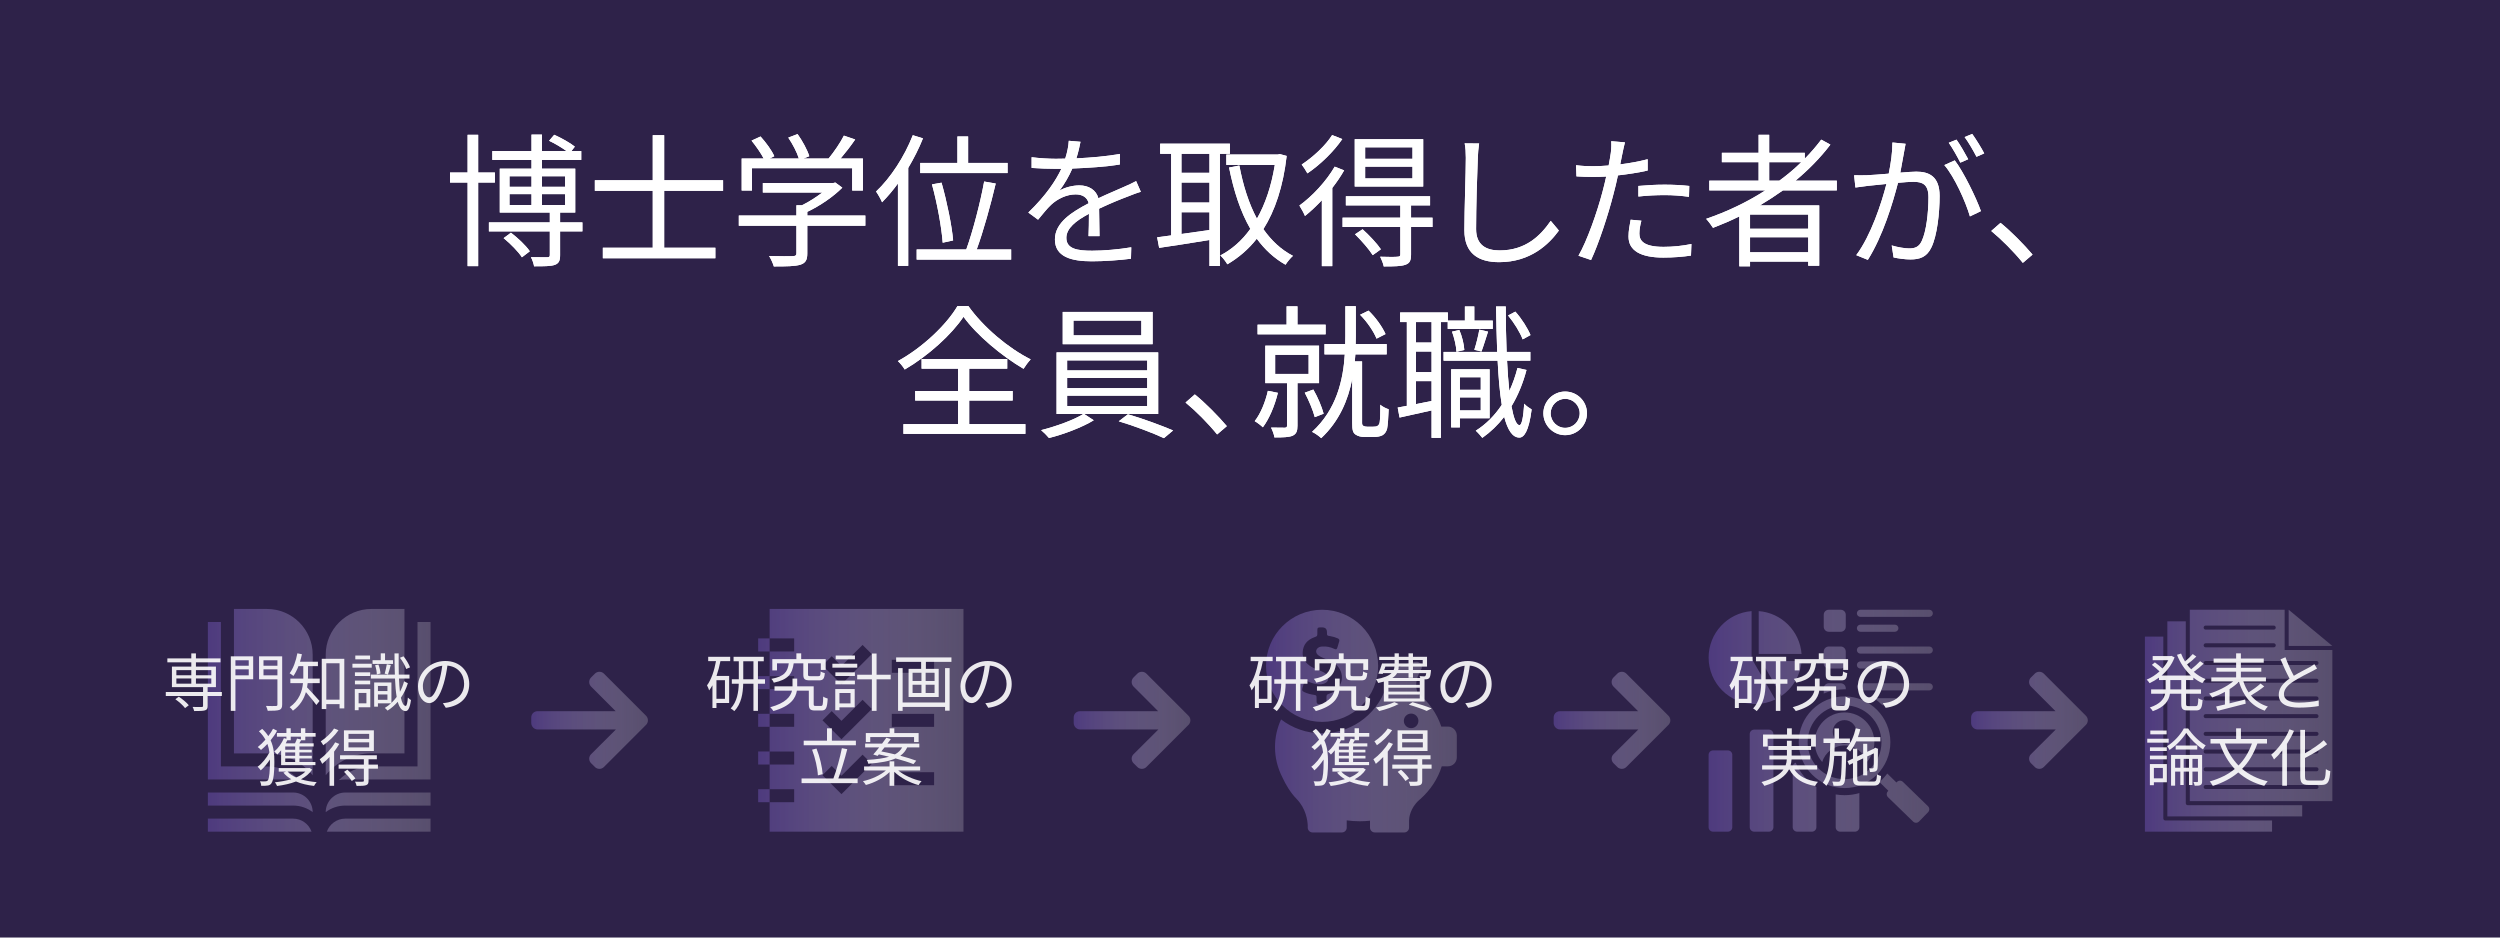
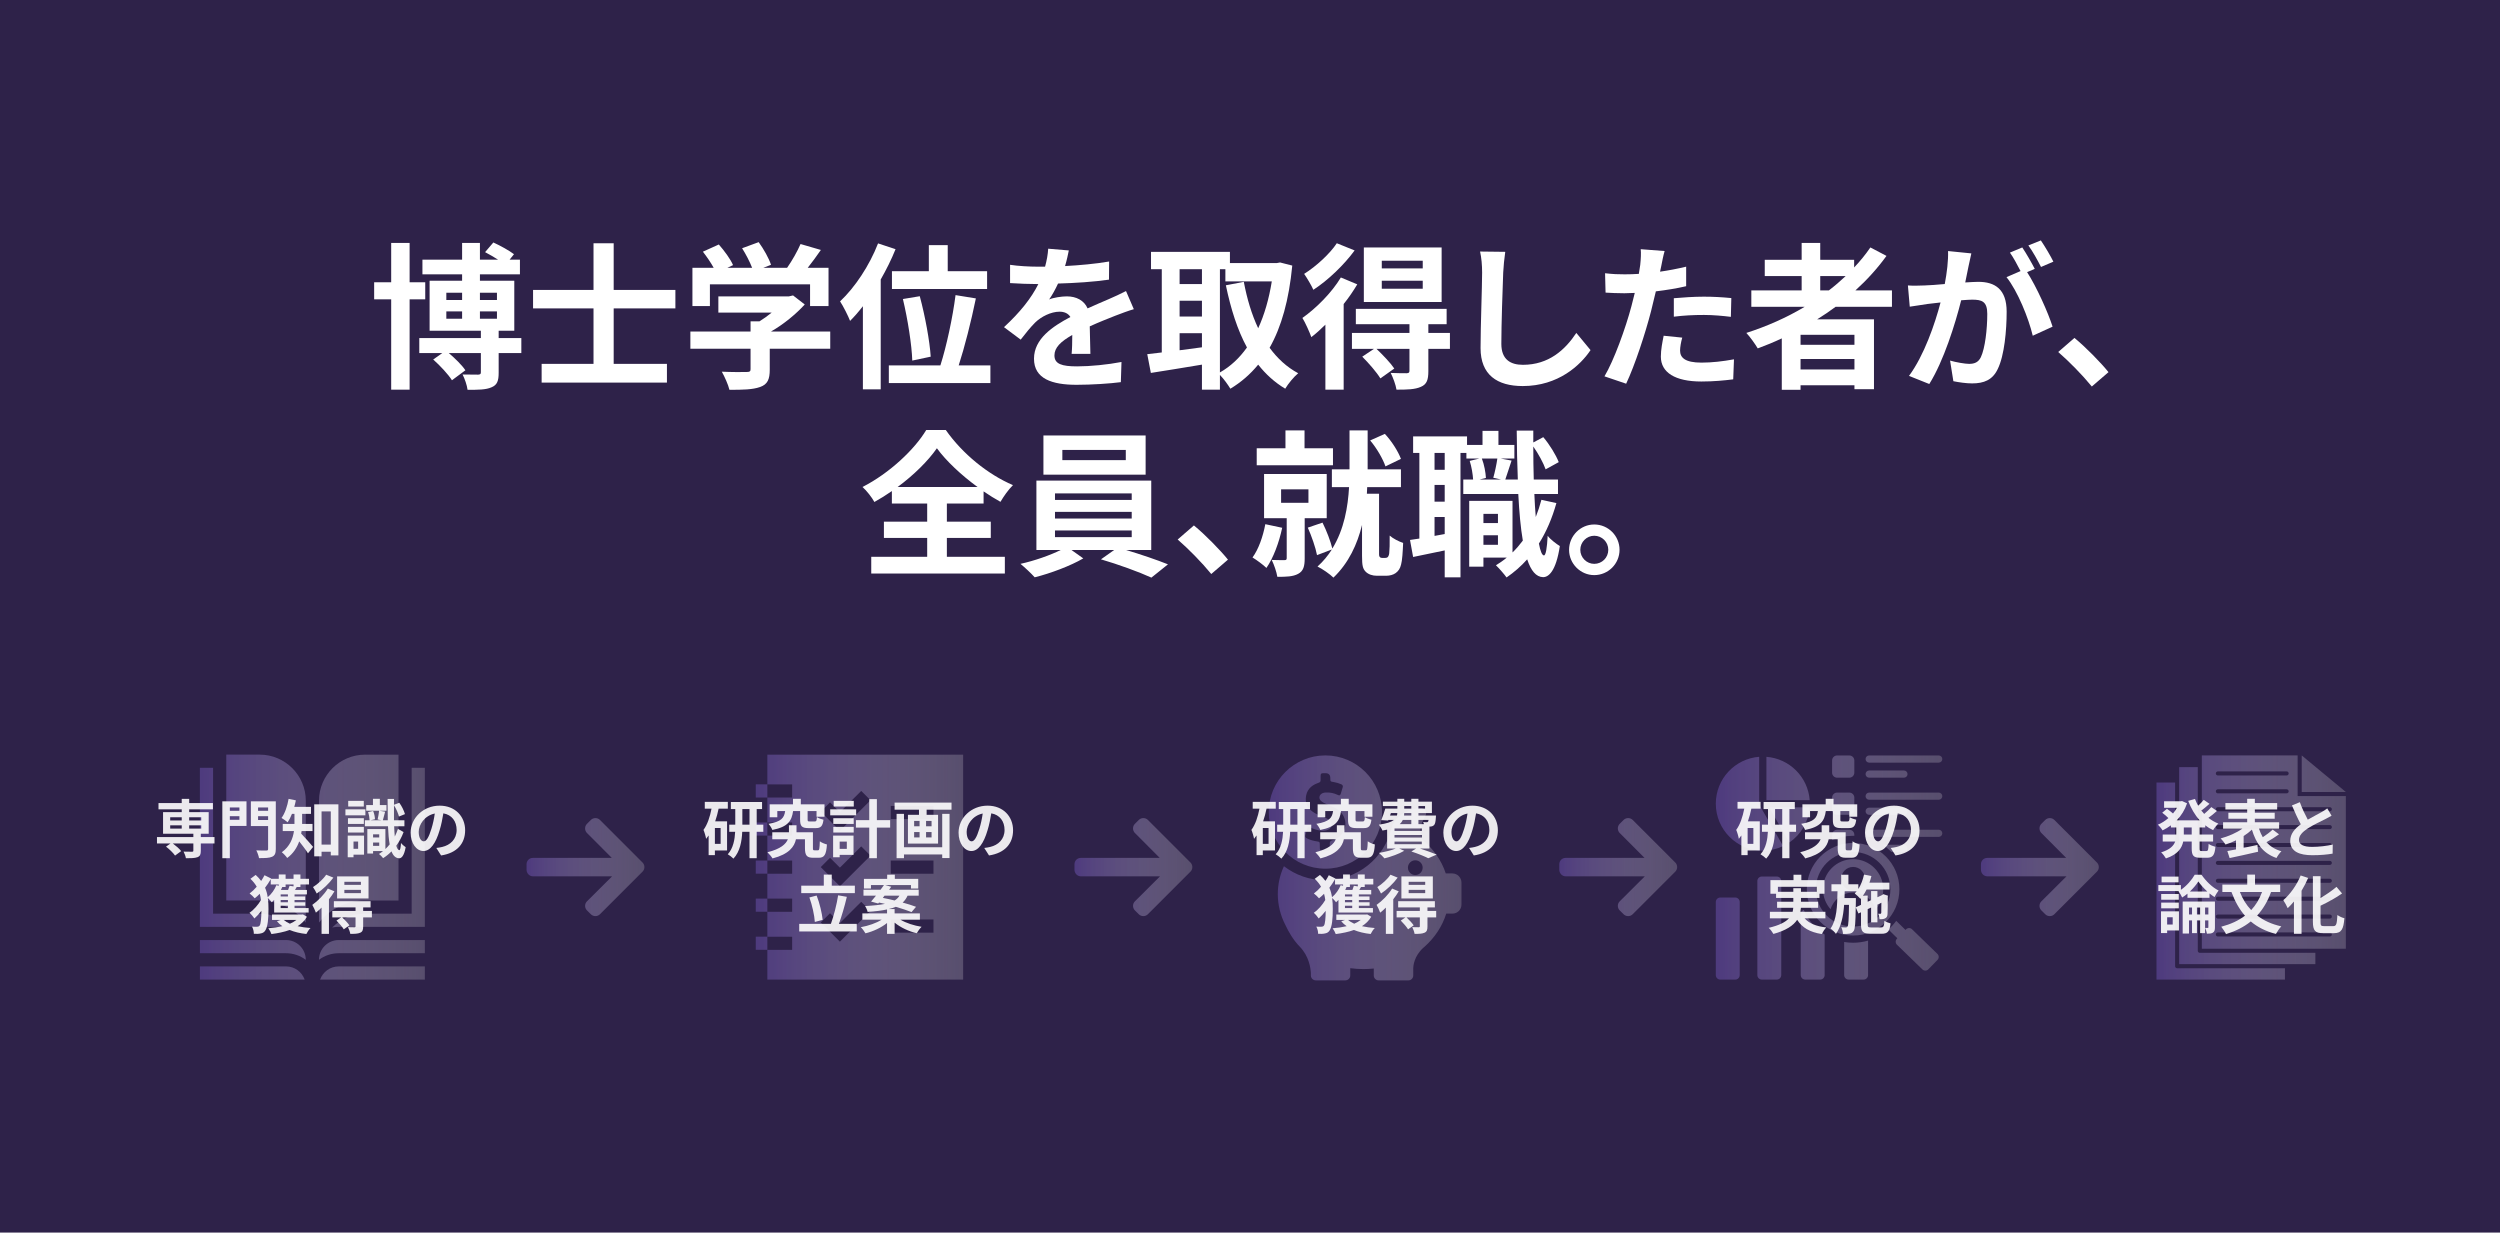
- <svg xmlns="http://www.w3.org/2000/svg" xmlns:xlink="http://www.w3.org/1999/xlink" id="Layer_2" viewBox="0 0 6400 2400">
+ <svg xmlns="http://www.w3.org/2000/svg" xmlns:xlink="http://www.w3.org/1999/xlink" id="Layer_2" viewBox="0 0 1280 631.06">
  <defs>
-     <linearGradient id="linear-gradient" x1="5490.93" x2="5970.83" y1="1845.02" y2="1845.02" gradientUnits="userSpaceOnUse">
+     <style>.cls-1{letter-spacing:0em;}.cls-2{letter-spacing:-.08em;}.cls-3{fill:url(#linear-gradient);}.cls-4{letter-spacing:-.02em;}.cls-5{letter-spacing:-.06em;}.cls-6{fill:#2e2249;}.cls-7{letter-spacing:-.03em;}.cls-8{letter-spacing:-.11em;}.cls-9{letter-spacing:0em;}.cls-10{letter-spacing:0em;}.cls-11{letter-spacing:0em;}.cls-12{letter-spacing:0em;}.cls-13{font-size:32.32px;opacity:.9;}.cls-13,.cls-14{fill:#fff;font-family:'Noto Sans JP',sans-serif;font-weight:700;}.cls-15{fill:url(#linear-gradient-8);}.cls-16{fill:url(#linear-gradient-9);}.cls-17{fill:url(#linear-gradient-3);}.cls-18{fill:url(#linear-gradient-4);}.cls-19{fill:url(#linear-gradient-6);}.cls-20{fill:url(#linear-gradient-7);}.cls-21{fill:url(#linear-gradient-5);}.cls-22{letter-spacing:-.06em;}.cls-23{letter-spacing:-.03em;}.cls-24{letter-spacing:0em;}.cls-25{letter-spacing:-.5em;}.cls-26{letter-spacing:0em;}.cls-27{fill:url(#linear-gradient-2);fill-rule:evenodd;}.cls-14{font-size:80px;}.cls-28{letter-spacing:-.51em;}.cls-29{letter-spacing:-.01em;}.cls-30{letter-spacing:-.01em;}.cls-31{letter-spacing:-.01em;}</style>
+     <linearGradient id="linear-gradient" x1="1104.12" y1="444.16" x2="1201.07" y2="444.16" gradientUnits="userSpaceOnUse">
      <stop offset="0" stop-color="#6e53b3" stop-opacity=".5" />
      <stop offset="1" stop-color="#fff" stop-opacity=".2" />
    </linearGradient>
-     <linearGradient xlink:href="#linear-gradient" id="linear-gradient-2" x1="4374.04" x2="4948.11" />
-     <linearGradient xlink:href="#linear-gradient" id="linear-gradient-3" x1="3241.04" x2="3729.45" y1="1846.03" y2="1846.03" />
-     <linearGradient xlink:href="#linear-gradient" id="linear-gradient-4" x1="1940.91" x2="2466.5" y1="1844.01" y2="1844.01" />
-     <linearGradient xlink:href="#linear-gradient" id="linear-gradient-5" x1="532.09" x2="1102.21" y1="1844.01" y2="1844.01" />
-     <linearGradient xlink:href="#linear-gradient" id="linear-gradient-6" x1="1359.99" x2="1658.73" y1="1844.01" y2="1844.01" />
-     <linearGradient xlink:href="#linear-gradient" id="linear-gradient-7" x1="2748.68" x2="3047.41" y1="1844.01" y2="1844.01" />
-     <linearGradient xlink:href="#linear-gradient" id="linear-gradient-8" x1="3977.36" x2="4276.1" y1="1844.01" y2="1844.01" />
-     <linearGradient xlink:href="#linear-gradient" id="linear-gradient-9" x1="5046.05" x2="5344.79" y1="1844.01" y2="1844.01" />
-     <style>.cls-1{letter-spacing:0}.cls-2{letter-spacing:-.08em}.cls-4{letter-spacing:-.02em}.cls-5{letter-spacing:-.06em}.cls-7{letter-spacing:-.03em}.cls-10,.cls-9{letter-spacing:0}.cls-11{font-size:160px;opacity:.9}.cls-11,.cls-12{fill:#fff;font-family:SourceHanSansSC-Bold-GBpc-EUC-H,'Source Han Sans SC'}.cls-21{letter-spacing:-.03em}.cls-22,.cls-23{letter-spacing:0}.cls-24{letter-spacing:-.5em}.cls-25{letter-spacing:0}.cls-12{font-size:366px}.cls-27{letter-spacing:-.51em}.cls-28{letter-spacing:-.01em}</style>
+     <linearGradient id="linear-gradient-2" x1="878.49" x2="994.46" xlink:href="#linear-gradient" />
+     <linearGradient id="linear-gradient-3" x1="649.6" y1="444.36" x2="748.27" y2="444.36" xlink:href="#linear-gradient" />
+     <linearGradient id="linear-gradient-4" x1="386.95" y1="443.96" x2="493.13" y2="443.96" xlink:href="#linear-gradient" />
+     <linearGradient id="linear-gradient-5" x1="102.34" y1="443.96" x2="217.52" y2="443.96" xlink:href="#linear-gradient" />
+     <linearGradient id="linear-gradient-6" x1="269.6" y1="443.96" x2="329.95" y2="443.96" xlink:href="#linear-gradient" />
+     <linearGradient id="linear-gradient-7" x1="550.14" y1="443.96" x2="610.49" y2="443.96" xlink:href="#linear-gradient" />
+     <linearGradient id="linear-gradient-8" x1="798.35" y1="443.96" x2="858.7" y2="443.96" xlink:href="#linear-gradient" />
+     <linearGradient id="linear-gradient-9" x1="1014.25" y1="443.96" x2="1074.6" y2="443.96" xlink:href="#linear-gradient" />
  </defs>
-   <path fill="#2e2249" d="M0 0h6400v2400H0z" />
-   <path id="Layer_1-2" fill="url(#linear-gradient)" d="M5641.29 1969.36a5.16 5.16 0 0 1 5.16-5.16h283.78a5.16 5.16 0 1 1 0 10.32h-283.78a5.16 5.16 0 0 1-5.16-5.16Zm288.95-40.18h-283.78a5.16 5.16 0 1 1 0-10.32h283.78a5.16 5.16 0 1 1 0 10.32Zm0-45.34h-283.78a5.16 5.16 0 1 1 0-10.32h283.78a5.16 5.16 0 1 1 0 10.32Zm0-45.34h-283.78a5.16 5.16 0 1 1 0-10.32h283.78a5.16 5.16 0 1 1 0 10.32Zm0-45.34h-283.78a5.16 5.16 0 1 1 0-10.32h283.78a5.16 5.16 0 1 1 0 10.32Zm40.59 257.82v-387.04h-122.14v-102.97h-242.8v490h364.94Zm-324.37-303.16a5.16 5.16 0 1 1 0-10.32h283.78a5.16 5.16 0 1 1 0 10.32h-283.78Zm0-45.34a5.16 5.16 0 1 1 0-10.32h283.78a5.16 5.16 0 1 1 0 10.32h-283.78Zm0-45.34a5.16 5.16 0 1 1 0-10.32h174.33a5.16 5.16 0 1 1 0 10.32h-174.33Zm-5.16 357.58a5.16 5.16 0 0 1 5.16-5.16h283.78a5.16 5.16 0 1 1 0 10.32h-283.78a5.16 5.16 0 0 1-5.16-5.16Zm5.16-402.92a5.16 5.16 0 1 1 0-10.32h174.33a5.16 5.16 0 1 1 0 10.32h-174.33Zm-50.9 444.35v-465.49h-47.15v499.38h345.23v-28.72h-292.92a5.16 5.16 0 0 1-5.16-5.16Zm-57.48 39.05v-465.49h-47.15v499.38h325.54v-28.72h-273.23a5.16 5.16 0 0 1-5.16-5.16Zm320.93-534.22 111.81 92.64h-111.81v-92.64Z" />
-   <text class="cls-11" transform="translate(5490.88 1807.01)">
-     <tspan x="0" y="0">発</tspan>
-     <tspan x="160" y="0" letter-spacing="-.06em">表</tspan>
-     <tspan x="310.56" y="0" letter-spacing="-.11em">と</tspan>
-     <tspan x="0" y="192">論文化</tspan>
-   </text>
-   <path fill="url(#linear-gradient-2)" fill-rule="evenodd" d="M4722.03 1782.8c64.8 0 117.33 52.53 117.33 117.33s-52.53 117.33-117.33 117.33-117.33-52.53-117.33-117.33 52.53-117.33 117.33-117.33Zm89.36 219.24 22.84 22.39-1.23 1.27c-4.08 4.21-3.98 11 .23 15.08l64.43 62.52c4.21 4.08 11 3.98 15.08-.23l23.26-23.97c4.09-4.21 3.98-11-.23-15.08l-64.43-62.52c-4.21-4.09-11-3.98-15.08.23l-1.42 1.47-23.45-22.98a136.262 136.262 0 0 1-20 21.83Zm-327.31-437.58c-61.55 4.65-110.04 56.07-110.04 118.81 0 65.81 53.35 119.15 119.15 119.15 18.48 0 35.98-4.21 51.59-11.72l-59.15-102.33a9.04 9.04 0 0 1-1.56-5.1v-118.81Zm275.88 465.83v87.4c0 6.27-5.12 11.39-11.39 11.39h-37.84c-6.27 0-11.39-5.12-11.39-11.39v-83.91c7.38 1.24 14.95 1.9 22.69 1.9 13.17 0 25.89-1.89 37.93-5.39Zm2.75-412.95c-5.03 0-9.11-4.08-9.11-9.11s4.08-9.11 9.11-9.11h88.14c5.03 0 9.11 4.08 9.11 9.11s-4.08 9.11-9.11 9.11h-88.14Zm-81.12 131.85h30.73c7.06 0 12.82 5.76 12.82 12.82v2.6c-1.04-.02-2.08-.04-3.12-.04-18.91 0-36.91 3.88-53.26 10.87v-13.43c0-7.06 5.76-12.82 12.82-12.82Zm115.63 38.15c7.93 5.3 15.27 11.42 21.9 18.22h31.73c5.03 0 9.11-4.08 9.11-9.11s-4.08-9.11-9.11-9.11h-53.63Zm-34.51-19.93c-5.03 0-9.11-4.08-9.11-9.11s4.08-9.11 9.11-9.11h176.28c5.03 0 9.11 4.08 9.11 9.11s-4.08 9.11-9.11 9.11h-176.28Zm-81.12-112.34h30.73c7.06 0 12.82 5.76 12.82 12.82v30.73c0 7.06-5.76 12.82-12.82 12.82h-30.73c-7.06 0-12.82-5.76-12.82-12.82v-30.73c0-7.06 5.76-12.82 12.82-12.82Zm81.12 56.38c-5.03 0-9.11-4.08-9.11-9.11s4.08-9.11 9.11-9.11h88.14c5.03 0 9.11 4.08 9.11 9.11s-4.08 9.11-9.11 9.11h-88.14Zm0-38.15c-5.03 0-9.11-4.08-9.11-9.11s4.08-9.11 9.11-9.11h176.28c5.03 0 9.11 4.08 9.11 9.11s-4.08 9.11-9.11 9.11h-176.28Zm-81.12-112.34h30.73c7.06 0 12.82 5.76 12.82 12.82v30.73c0 7.06-5.76 12.82-12.82 12.82h-30.73c-7.06 0-12.82-5.76-12.82-12.82v-30.73c0-7.06 5.76-12.82 12.82-12.82Zm81.12 18.22c-5.03 0-9.11-4.08-9.11-9.11s4.08-9.11 9.11-9.11h176.28c5.03 0 9.11 4.08 9.11 9.11s-4.08 9.11-9.11 9.11h-176.28Zm-112.77 435.74c-23.51-14.79-42.16-36.61-53-62.5-4.43 1.56-7.62 5.79-7.62 10.74v154.51c0 6.27 5.12 11.39 11.39 11.39h37.84c6.27 0 11.39-5.12 11.39-11.39v-102.76Zm-159.24-147.09h37.84c6.27 0 11.39 5.12 11.39 11.39v238.46c0 6.27-5.12 11.39-11.39 11.39h-37.84c-6.27 0-11.39-5.12-11.39-11.39v-238.46c0-6.27 5.12-11.39 11.39-11.39Zm-105.28 53.2h37.84c6.27 0 11.39 5.12 11.39 11.39v185.27c0 6.27-5.12 11.39-11.39 11.39h-37.84c-6.27 0-11.39-5.12-11.39-11.39v-185.27c0-6.27 5.12-11.39 11.39-11.39Zm175.09-139.45-51.56-89.2h103.04c-2.8 37.04-22.54 69.34-51.48 89.2Zm51.48-107.43H4502.3v-109.7c58.54 4.43 105.27 51.16 109.69 109.7Zm110.03 149.65c-21.07 0-40.15 8.54-53.96 22.35-13.81 13.81-22.35 32.89-22.35 53.96 0 19.42 7.25 37.15 19.2 50.62 7.41-24.52 30.18-42.38 57.12-42.38s49.71 17.86 57.11 42.38c11.95-13.47 19.2-31.2 19.2-50.62 0-21.07-8.54-40.15-22.35-53.96-13.81-13.81-32.89-22.35-53.97-22.35Zm0 19.72c-16.66 0-30.16 13.5-30.16 30.16s13.5 30.16 30.16 30.16 30.16-13.5 30.16-30.16-13.5-30.16-30.16-30.16Zm-66.85-10.25c-17.11 17.11-27.69 40.74-27.69 66.85s10.58 49.74 27.69 66.85c17.11 17.11 40.74 27.69 66.85 27.69s49.74-10.58 66.85-27.69c17.11-17.11 27.69-40.74 27.69-66.85s-10.58-49.74-27.69-66.85c-17.11-17.11-40.74-27.69-66.85-27.69s-49.74 10.58-66.85 27.69Z" />
-   <text class="cls-11" transform="translate(4422.19 1807.01)">
-     <tspan x="0" y="0">研</tspan>
-     <tspan x="160" y="0" class="cls-10">究</tspan>
-     <tspan x="319.84" y="0" class="cls-28">の</tspan>
-     <tspan x="78.88" y="192">実施</tspan>
-   </text>
-   <path fill="url(#linear-gradient-3)" d="M3384.52 1848.05c79.22 0 143.48-64.26 143.48-143.48s-64.26-143.6-143.48-143.6-143.48 64.26-143.48 143.48 64.26 143.6 143.48 143.6Zm-50.12-86.83c1.31-4.75 2.61-9.38 4.04-14.13 1.66-5.46 3.21-6.06 8.2-3.44 8.55 4.39 17.58 6.89 27.08 8.08 6.06.71 12.12.12 17.7-2.38 10.57-4.63 12.23-16.87 3.33-24.23-3.09-2.49-6.53-4.39-10.1-5.94-9.26-4.04-18.89-7.13-27.68-12.35-14.13-8.43-23.16-20.19-22.09-37.41 1.19-19.48 12.23-31.71 30.05-38.13 7.36-2.73 7.36-2.61 7.48-10.33v-7.84c.12-5.82 1.19-6.77 6.89-7.01h5.34q12.35 0 12.35 12.35c0 8.67 0 8.79 8.67 10.1 6.65 1.07 12.95 2.97 19.12 5.7 3.44 1.54 4.63 3.92 3.68 7.48-1.54 5.34-2.97 10.69-4.75 15.92-1.66 4.99-3.21 5.7-7.96 3.44-9.62-4.63-19.72-6.65-30.41-6.06-2.85.12-5.46.48-8.08 1.66-9.15 4.04-10.69 14.13-2.85 20.43 3.92 3.21 8.43 5.46 13.18 7.36 8.08 3.33 16.27 6.65 24.11 10.93 24.59 13.66 31.24 44.54 13.9 65.56-6.3 7.6-14.37 12.71-23.99 15.32-4.16 1.19-6.06 3.33-5.82 7.6.24 4.28 0 8.43 0 12.71 0 3.8-1.9 5.82-5.7 5.94-4.51.12-9.15.12-13.66 0-4.04-.12-5.94-2.38-5.94-6.3 0-3.09 0-6.18-.12-9.26-.12-6.77-.24-7.13-6.89-8.2-8.43-1.31-16.63-3.21-24.35-7.01-5.82-2.73-6.41-4.28-4.75-10.57Zm372.01 98.82h-16.75c-11.05-33.85-32.66-63.9-61.53-87.18 0-1.07-.24-2.26-.48-3.33-6.06-21.26 1.43-40.62 10.1-54.52 6.06-9.74-1.78-22.21-13.18-20.79-25.54 3.21-43.12 12.59-55.23 23.16a53.79 53.79 0 0 0-16.87 27.79c-18.29 75.78-86.59 132.2-167.95 132.2-39.55 0-75.9-13.3-105-35.63-10.1 21.85-15.56 45.73-15.56 70.79 0 13.54 1.66 26.72 4.75 39.43s0 .24.12.59c3.21 13.18 8.08 25.89 14.25 37.89 8.2 17.7 20.07 38.36 36.46 55.11 23.64 24.35 27.68 54.52 28.27 67.58v6.41c.48 6.41 5.82 11.52 12.35 11.52h75.07c6.77 0 12.35-5.46 12.35-12.35v-18.53c10.93 1.43 22.09 2.26 33.38 2.26 8.91 0 17.58-.48 26.25-1.43v17.7c0 6.77 5.46 12.35 12.35 12.35h75.3c6.77 0 12.35-5.46 12.35-12.35v-18.53c.12-6.18 2.26-30.76 25.54-51.79.83-.71 1.66-1.43 2.49-2.14.24-.24.48-.36.71-.59 25.89-23.04 45.02-51.79 54.87-83.86h15.8c12.59 0 22.81-10.21 22.81-22.81v-56.18c-.24-12.59-10.45-22.81-23.04-22.81Zm-93.95 4.04c-10.33 0-18.65-8.31-18.65-18.65s8.31-18.65 18.65-18.65 18.65 8.31 18.65 18.65c0 10.33-8.31 18.65-18.65 18.65Z" />
-   <text class="cls-11" transform="translate(3193.51 1807.01)">
-     <tspan x="0" y="0">研究</tspan>
-     <tspan x="320" y="0" class="cls-10">費</tspan>
-     <tspan x="479.84" y="0" class="cls-28">の</tspan>
-     <tspan x="158.88" y="192">獲得</tspan>
-   </text>
-   <path fill="url(#linear-gradient-4)" d="M1970.28 1558.95v75.41h62.79v33.34h-62.79v63.16h62.79v33.34h-62.79v63.15h62.79v33.34h-62.79v63.15h62.79v33.34h-62.79v63.16h62.79v33.34h-62.79v75.4h496.21v-570.13h-496.21Zm183.86 474.03-48.63-48.53 23.62-23.58 25.01 24.96 54.03-53.92 23.62 23.58-77.65 77.5Zm0-140.47-48.63-48.53 23.62-23.58 25.01 24.96 54.03-53.92 23.62 23.58-77.65 77.5Zm0-140.47-48.63-48.53 23.62-23.58 25.01 24.96 54.03-53.92 23.62 23.58-77.65 77.5Zm237.18 258.07h-108.33v-33.34h108.33v33.34Zm0-149.34h-108.33v-33.34h108.33v33.34Zm0-138.42h-108.33v-33.34h108.33v33.34Zm-450.41 201.47h29.38v33.34h-29.38v-33.34Zm0 96.5h29.38v33.34h-29.38v-33.34Zm0-289.48h29.38v33.34h-29.38v-33.34Zm0 96.49h29.38v33.34h-29.38v-33.34Zm0-192.99h29.38v33.34h-29.38v-33.34Z" />
-   <text class="cls-11" transform="translate(1804.82 1807.01)">
-     <tspan x="0" y="0">研究計</tspan>
-     <tspan x="480" y="0" class="cls-10">画</tspan>
-     <tspan x="639.84" y="0" class="cls-28">の</tspan>
-     <tspan x="238.88" y="192">立案</tspan>
-   </text>
-   <path fill="url(#linear-gradient-5)" d="M883.96 2028.86c-27.63 0-50.11 22.48-50.11 50.11 13.97-10.47 31.32-16.7 50.11-16.7h218.25v-33.41H883.96Zm-133.62-33.41c5.68 0 11.23.58 16.59 1.66-21.23-21.63-50.77-35.07-83.4-35.07H565.5v-369.69h-33.41v403.1h218.25Zm133.62 100.22c-21.78 0-40.34 13.96-47.24 33.41h265.49v-33.41H883.96Zm-133.62 0H532.09v33.41h265.49c-6.9-19.44-25.46-33.41-47.24-33.41Zm0-33.41c18.79 0 36.14 6.23 50.11 16.74 0-27.67-22.48-50.15-50.11-50.15H532.09v33.41h218.25Zm318.47-100.22H950.78c-32.63 0-62.17 13.44-83.4 35.07a83.199 83.199 0 0 1 16.59-1.66h218.25v-403.1h-33.41v369.69Zm-268.36-286.18c0-64.47-52.45-116.92-116.92-116.92H598.9v369.69h84.63c47.18 0 89.34 21.85 116.92 55.96v-308.73Zm33.41 0v308.71c27.58-34.1 69.75-55.94 116.92-55.94h84.63v-369.69h-84.63c-64.47 0-116.92 52.45-116.92 116.92Z" />
-   <text class="cls-11" transform="translate(416.13 1807.01)">
-     <tspan x="0" y="0">専門知</tspan>
-     <tspan x="480" y="0" class="cls-10">識</tspan>
-     <tspan x="639.84" y="0" class="cls-28">の</tspan>
-     <tspan x="238.88" y="192">獲得</tspan>
-   </text>
-   <path fill="url(#linear-gradient-6)" d="m1653.95 1832.41-107.88-107.89c-3.08-3.08-7.18-4.77-11.56-4.77s-8.48 1.69-11.56 4.77l-9.8 9.8c-3.08 3.07-4.77 7.18-4.77 11.56s1.7 8.62 4.77 11.7l62.94 63.08h-199.96c-9.02 0-16.14 7.06-16.14 16.08v13.85c0 9.02 7.12 16.79 16.14 16.79h200.67l-63.65 63.43c-3.08 3.08-4.77 7.07-4.77 11.45s1.7 8.43 4.77 11.5l9.8 9.77c3.08 3.08 7.18 4.76 11.56 4.76s8.48-1.7 11.56-4.78l107.88-107.88c3.09-3.09 4.78-7.21 4.77-11.6 0-4.4-1.69-8.52-4.77-11.61Z" />
-   <path fill="url(#linear-gradient-7)" d="m3042.64 1832.41-107.88-107.89c-3.08-3.08-7.18-4.77-11.56-4.77s-8.48 1.69-11.56 4.77l-9.8 9.8c-3.08 3.07-4.77 7.18-4.77 11.56s1.7 8.62 4.77 11.7l62.94 63.08h-199.96c-9.02 0-16.14 7.06-16.14 16.08v13.85c0 9.02 7.12 16.79 16.14 16.79h200.67l-63.65 63.43c-3.08 3.08-4.77 7.07-4.77 11.45s1.7 8.43 4.77 11.5l9.8 9.77c3.08 3.08 7.18 4.76 11.56 4.76s8.48-1.7 11.56-4.78l107.88-107.88c3.09-3.09 4.78-7.21 4.77-11.6 0-4.4-1.69-8.52-4.77-11.61Z" />
-   <path fill="url(#linear-gradient-8)" d="m4271.32 1832.41-107.88-107.89c-3.08-3.08-7.18-4.77-11.56-4.77s-8.48 1.69-11.56 4.77l-9.8 9.8c-3.08 3.07-4.77 7.18-4.77 11.56s1.7 8.62 4.77 11.7l62.94 63.08H3993.5c-9.02 0-16.14 7.06-16.14 16.08v13.85c0 9.02 7.12 16.79 16.14 16.79h200.67l-63.65 63.43c-3.08 3.08-4.77 7.07-4.77 11.45s1.7 8.43 4.77 11.5l9.8 9.77c3.08 3.08 7.18 4.76 11.56 4.76s8.48-1.7 11.56-4.78l107.88-107.88c3.09-3.09 4.78-7.21 4.77-11.6 0-4.4-1.69-8.52-4.77-11.61Z" />
-   <path fill="url(#linear-gradient-9)" d="m5340.01 1832.41-107.88-107.89c-3.08-3.08-7.18-4.77-11.56-4.77s-8.48 1.69-11.56 4.77l-9.8 9.8c-3.08 3.07-4.77 7.18-4.77 11.56s1.7 8.62 4.77 11.7l62.94 63.08h-199.96c-9.02 0-16.14 7.06-16.14 16.08v13.85c0 9.02 7.12 16.79 16.14 16.79h200.67l-63.65 63.43c-3.08 3.08-4.77 7.07-4.77 11.45s1.7 8.43 4.77 11.5l9.8 9.77c3.08 3.08 7.18 4.76 11.56 4.76s8.48-1.7 11.56-4.78l107.88-107.88c3.09-3.09 4.78-7.21 4.77-11.6 0-4.4-1.69-8.52-4.77-11.61Z" />
-   <text class="cls-12" transform="translate(1137.4 652.46)">
-     <tspan x="0" y="0">博士学</tspan>
-     <tspan x="1098" y="0" class="cls-25">位</tspan>
-     <tspan x="1460.34" y="0" class="cls-7">を</tspan>
-     <tspan x="1815" y="0" class="cls-23">取</tspan>
-     <tspan x="2181" y="0" class="cls-5">得</tspan>
-     <tspan x="2524.68" y="0" class="cls-2">し</tspan>
-     <tspan x="2860.3" y="0" class="cls-4">た</tspan>
-     <tspan x="3218.61" y="0" class="cls-22">者</tspan>
-     <tspan x="3585.71" y="0" class="cls-21">が</tspan>
-     <tspan x="3941.11" y="0" class="cls-24">、</tspan>
-     <tspan x="1147.6" y="439.2">全</tspan>
-     <tspan x="1513.6" y="439.2" class="cls-1">員</tspan>
-     <tspan x="1878.51" y="439.2" class="cls-24">、</tspan>
-     <tspan x="2062.6" y="439.2">就</tspan>
-     <tspan x="2428.6" y="439.2" class="cls-9">職</tspan>
-     <tspan x="2798.26" y="439.2" class="cls-27">。</tspan>
-   </text>
-   <text class="cls-12" transform="translate(1137.4 652.46)">
-     <tspan x="0" y="0">博士学</tspan>
-     <tspan x="1098" y="0" class="cls-25">位</tspan>
-     <tspan x="1460.34" y="0" class="cls-7">を</tspan>
-     <tspan x="1815" y="0" class="cls-23">取</tspan>
-     <tspan x="2181" y="0" class="cls-5">得</tspan>
-     <tspan x="2524.68" y="0" class="cls-2">し</tspan>
-     <tspan x="2860.3" y="0" class="cls-4">た</tspan>
-     <tspan x="3218.61" y="0" class="cls-22">者</tspan>
-     <tspan x="3585.71" y="0" class="cls-21">が</tspan>
-     <tspan x="3941.11" y="0" class="cls-24">、</tspan>
-     <tspan x="1147.6" y="439.2">全</tspan>
-     <tspan x="1513.6" y="439.2" class="cls-1">員</tspan>
-     <tspan x="1878.51" y="439.2" class="cls-24">、</tspan>
-     <tspan x="2062.6" y="439.2">就</tspan>
-     <tspan x="2428.6" y="439.2" class="cls-9">職</tspan>
-     <tspan x="2798.26" y="439.2" class="cls-27">。</tspan>
-   </text>
+   <rect class="cls-6" x="0" width="1280" height="631.06" />
+   <g>
+     <g>
+       <path id="Layer_1-2" class="cls-3" d="M1134.5,469.28c0-.58,.47-1.04,1.04-1.04h57.33c.58,0,1.04,.47,1.04,1.04s-.47,1.04-1.04,1.04h-57.33c-.58,0-1.04-.47-1.04-1.04Zm58.37-8.12h-57.33c-.58,0-1.04-.47-1.04-1.04s.47-1.04,1.04-1.04h57.33c.58,0,1.04,.47,1.04,1.04s-.47,1.04-1.04,1.04Zm0-9.16h-57.33c-.58,0-1.04-.47-1.04-1.04s.47-1.04,1.04-1.04h57.33c.58,0,1.04,.47,1.04,1.04s-.47,1.04-1.04,1.04Zm0-9.16h-57.33c-.58,0-1.04-.47-1.04-1.04s.47-1.04,1.04-1.04h57.33c.58,0,1.04,.47,1.04,1.04s-.47,1.04-1.04,1.04Zm0-9.16h-57.33c-.58,0-1.04-.47-1.04-1.04s.47-1.04,1.04-1.04h57.33c.58,0,1.04,.47,1.04,1.04s-.47,1.04-1.04,1.04Zm8.2,52.08v-78.19h-24.68v-20.8h-49.05v98.99h73.72Zm-65.53-61.24c-.58,0-1.04-.47-1.04-1.04s.47-1.04,1.04-1.04h57.33c.58,0,1.04,.47,1.04,1.04s-.47,1.04-1.04,1.04h-57.33Zm0-9.16c-.58,0-1.04-.47-1.04-1.04s.47-1.04,1.04-1.04h57.33c.58,0,1.04,.47,1.04,1.04s-.47,1.04-1.04,1.04h-57.33Zm0-9.16c-.58,0-1.04-.47-1.04-1.04s.47-1.04,1.04-1.04h35.22c.58,0,1.04,.47,1.04,1.04s-.47,1.04-1.04,1.04h-35.22Zm-1.04,72.24c0-.58,.47-1.04,1.04-1.04h57.33c.58,0,1.04,.47,1.04,1.04s-.47,1.04-1.04,1.04h-57.33c-.58,0-1.04-.47-1.04-1.04Zm1.04-81.4c-.58,0-1.04-.47-1.04-1.04s.47-1.04,1.04-1.04h35.22c.58,0,1.04,.47,1.04,1.04s-.47,1.04-1.04,1.04h-35.22Zm-10.28,89.77v-94.04h-9.53v6.83h0v94.05h69.74v-5.8h-59.17c-.58,0-1.04-.47-1.04-1.04h0Zm-11.61,7.89v-94.04h-9.52v100.88h65.76v-5.8h-55.2c-.58,0-1.04-.47-1.04-1.04h0Zm64.83-107.92l22.59,18.71h-22.59v-18.71Z" />
+       <path class="cls-27" d="M948.79,431.59c13.09,0,23.7,10.61,23.7,23.7s-10.61,23.7-23.7,23.7-23.7-10.61-23.7-23.7,10.61-23.7,23.7-23.7Zm18.05,44.29l4.61,4.52-.25,.26c-.83,.85-.8,2.22,.05,3.05l13.02,12.63c.85,.83,2.22,.8,3.05-.05l4.7-4.84c.83-.85,.8-2.22-.05-3.05l-13.02-12.63c-.85-.83-2.22-.8-3.05,.05l-.29,.3-4.74-4.64c-1.18,1.61-2.54,3.09-4.04,4.41Zm-66.12-88.4c-12.43,.94-22.23,11.33-22.23,24,0,13.29,10.78,24.07,24.07,24.07,3.73,0,7.27-.85,10.42-2.37l-11.95-20.67c-.2-.29-.32-.65-.32-1.03v-24Zm55.73,94.11v17.66c0,1.27-1.03,2.3-2.3,2.3h-7.64c-1.27,0-2.3-1.03-2.3-2.3v-16.95c1.49,.25,3.02,.38,4.58,.38,2.66,0,5.23-.38,7.66-1.09h0Zm.56-83.42c-1.02,0-1.84-.82-1.84-1.84s.82-1.84,1.84-1.84h17.81c1.02,0,1.84,.82,1.84,1.84s-.82,1.84-1.84,1.84h-17.81Zm-16.39,26.64h6.21c1.43,0,2.59,1.16,2.59,2.59v.53c-.21,0-.42,0-.63,0-3.82,0-7.46,.78-10.76,2.2v-2.71c0-1.43,1.16-2.59,2.59-2.59h0Zm23.36,7.71c1.6,1.07,3.08,2.31,4.42,3.68h6.41c1.02,0,1.84-.82,1.84-1.84s-.82-1.84-1.84-1.84h-10.83Zm-6.97-4.03c-1.02,0-1.84-.82-1.84-1.84s.82-1.84,1.84-1.84h35.61c1.02,0,1.84,.82,1.84,1.84s-.82,1.84-1.84,1.84h-35.61Zm-16.39-22.69h6.21c1.43,0,2.59,1.16,2.59,2.59v6.21c0,1.43-1.16,2.59-2.59,2.59h-6.21c-1.43,0-2.59-1.16-2.59-2.59v-6.21c0-1.43,1.16-2.59,2.59-2.59Zm16.39,11.39c-1.02,0-1.84-.82-1.84-1.84s.82-1.84,1.84-1.84h17.81c1.02,0,1.84,.82,1.84,1.84s-.82,1.84-1.84,1.84h-17.81Zm0-7.71c-1.02,0-1.84-.82-1.84-1.84s.82-1.84,1.84-1.84h35.61c1.02,0,1.84,.82,1.84,1.84s-.82,1.84-1.84,1.84h-35.61Zm-16.39-22.69h6.21c1.43,0,2.59,1.16,2.59,2.59v6.21c0,1.43-1.16,2.59-2.59,2.59h-6.21c-1.43,0-2.59-1.16-2.59-2.59v-6.21c0-1.43,1.16-2.59,2.59-2.59Zm16.39,3.68c-1.02,0-1.84-.82-1.84-1.84s.82-1.84,1.84-1.84h35.61c1.02,0,1.84,.82,1.84,1.84s-.82,1.84-1.84,1.84h-35.61Zm-22.78,88.03c-4.75-2.99-8.52-7.4-10.71-12.63-.89,.32-1.54,1.17-1.54,2.17v31.21c0,1.27,1.03,2.3,2.3,2.3h7.64c1.27,0,2.3-1.03,2.3-2.3v-20.76h0Zm-32.17-29.72h7.64c1.27,0,2.3,1.03,2.3,2.3v48.17c0,1.27-1.03,2.3-2.3,2.3h-7.64c-1.27,0-2.3-1.03-2.3-2.3v-48.17c0-1.27,1.03-2.3,2.3-2.3Zm-21.27,10.75h7.64c1.27,0,2.3,1.03,2.3,2.3v37.43c0,1.27-1.03,2.3-2.3,2.3h-7.64c-1.27,0-2.3-1.03-2.3-2.3v-37.43c0-1.27,1.03-2.3,2.3-2.3Zm35.37-28.17l-10.42-18.02h20.82c-.57,7.48-4.55,14.01-10.4,18.02Zm10.4-21.7h-22.16v-22.16c11.83,.89,21.27,10.33,22.16,22.16Zm22.23,30.23c-4.26,0-8.11,1.73-10.9,4.52-2.79,2.79-4.52,6.64-4.52,10.9,0,3.92,1.47,7.5,3.88,10.23,1.5-4.95,6.1-8.56,11.54-8.56s10.04,3.61,11.54,8.56c2.41-2.72,3.88-6.3,3.88-10.23,0-4.26-1.73-8.11-4.52-10.9s-6.64-4.52-10.9-4.52h0Zm0,3.98c-3.37,0-6.09,2.73-6.09,6.09s2.73,6.09,6.09,6.09,6.09-2.73,6.09-6.09-2.73-6.09-6.09-6.09h0Zm-13.5-2.07c-3.46,3.46-5.59,8.23-5.59,13.5s2.14,10.05,5.59,13.5c3.46,3.46,8.23,5.59,13.5,5.59s10.05-2.14,13.5-5.59c3.46-3.46,5.59-8.23,5.59-13.5s-2.14-10.05-5.59-13.5c-3.46-3.46-8.23-5.59-13.5-5.59s-10.05,2.14-13.5,5.59h0Z" />
+       <path class="cls-17" d="M678.59,444.77c16,0,28.99-12.98,28.99-28.99s-12.98-29.01-28.99-29.01-28.99,12.98-28.99,28.99,12.98,29.01,28.99,29.01Zm-10.13-17.54c.26-.96,.53-1.9,.82-2.86,.34-1.1,.65-1.22,1.66-.7,1.73,.89,3.55,1.39,5.47,1.63,1.22,.14,2.45,.02,3.58-.48,2.14-.94,2.47-3.41,.67-4.9-.62-.5-1.32-.89-2.04-1.2-1.87-.82-3.82-1.44-5.59-2.5-2.86-1.7-4.68-4.08-4.46-7.56,.24-3.94,2.47-6.41,6.07-7.7,1.49-.55,1.49-.53,1.51-2.09v-1.58c.02-1.18,.24-1.37,1.39-1.42h1.08q2.5,0,2.5,2.5c0,1.75,0,1.78,1.75,2.04,1.34,.22,2.62,.6,3.86,1.15,.7,.31,.94,.79,.74,1.51-.31,1.08-.6,2.16-.96,3.22-.34,1.01-.65,1.15-1.61,.7-1.94-.94-3.98-1.34-6.14-1.22-.58,.02-1.1,.1-1.63,.34-1.85,.82-2.16,2.86-.58,4.13,.79,.65,1.7,1.1,2.66,1.49,1.63,.67,3.29,1.34,4.87,2.21,4.97,2.76,6.31,9,2.81,13.25-1.27,1.54-2.9,2.57-4.85,3.1-.84,.24-1.22,.67-1.18,1.54,.05,.86,0,1.7,0,2.57,0,.77-.38,1.18-1.15,1.2-.91,.02-1.85,.02-2.76,0-.82-.02-1.2-.48-1.2-1.27,0-.62,0-1.25-.02-1.87-.02-1.37-.05-1.44-1.39-1.66-1.7-.26-3.36-.65-4.92-1.42-1.18-.55-1.3-.86-.96-2.14Zm75.15,19.96h-3.38c-2.23-6.84-6.6-12.91-12.43-17.61,0-.22-.05-.46-.1-.67-1.22-4.3,.29-8.21,2.04-11.01,1.22-1.97-.36-4.49-2.66-4.2-5.16,.65-8.71,2.54-11.16,4.68-1.68,1.46-2.88,3.43-3.41,5.61-3.7,15.31-17.49,26.71-33.93,26.71-7.99,0-15.33-2.69-21.21-7.2-2.04,4.42-3.14,9.24-3.14,14.3,0,2.74,.34,5.4,.96,7.97h0s0,.05,.02,.12c.65,2.66,1.63,5.23,2.88,7.65,1.66,3.58,4.06,7.75,7.37,11.13,4.78,4.92,5.59,11.01,5.71,13.65v1.3h0c.1,1.3,1.18,2.33,2.5,2.33h15.16c1.37,0,2.5-1.1,2.5-2.5v-3.74c2.21,.29,4.46,.46,6.74,.46,1.8,0,3.55-.1,5.3-.29v3.58c0,1.37,1.1,2.5,2.5,2.5h15.21c1.37,0,2.5-1.1,2.5-2.5v-3.74c.02-1.25,.46-6.21,5.16-10.46,.17-.14,.34-.29,.5-.43,.05-.05,.1-.07,.14-.12h0c5.23-4.66,9.09-10.46,11.09-16.94h3.19c2.54,0,4.61-2.06,4.61-4.61v-11.35c-.05-2.54-2.11-4.61-4.66-4.61Zm-18.98,.82c-2.09,0-3.77-1.68-3.77-3.77s1.68-3.77,3.77-3.77,3.77,1.68,3.77,3.77c0,2.09-1.68,3.77-3.77,3.77Z" />
+       <path class="cls-18" d="M392.89,386.37v15.23h12.69v6.74h-12.69v12.76h12.69v6.74h-12.69v12.76h12.69v6.74h-12.69v12.76h12.69v6.74h-12.69v12.76h12.69v6.74h-12.69v15.23h100.24v-115.18h-100.24Zm37.14,95.76l-9.82-9.8,4.77-4.76,5.05,5.04,10.91-10.89,4.77,4.76-15.69,15.66Zm0-28.38l-9.82-9.8,4.77-4.76,5.05,5.04,10.91-10.89,4.77,4.76-15.69,15.66Zm0-28.38l-9.82-9.8,4.77-4.76,5.05,5.04,10.91-10.89,4.77,4.76-15.69,15.66Zm47.91,52.14h-21.88v-6.74h21.88v6.74Zm0-30.17h-21.88v-6.74h21.88v6.74Zm0-27.96h-21.88v-6.74h21.88v6.74Zm-90.99,40.7h5.93v6.74h-5.93v-6.74Zm0,19.49h5.93v6.74h-5.93v-6.74Zm0-58.48h5.93v6.74h-5.93v-6.74Zm0,19.49h5.93v6.74h-5.93v-6.74Zm0-38.99h5.93v6.74h-5.93v-6.74Z" />
+       <path class="cls-21" d="M173.43,481.3c-5.58,0-10.12,4.54-10.12,10.12,2.82-2.11,6.33-3.37,10.12-3.37h44.09v-6.75h-44.09Zm-26.99-6.75c1.15,0,2.27,.12,3.35,.34-4.29-4.37-10.26-7.08-16.85-7.08h-23.85v-74.68h-6.75v81.43h44.09Zm26.99,20.25c-4.4,0-8.15,2.82-9.54,6.75h53.63v-6.75h-44.09Zm-26.99,0h-44.09v6.75h53.63c-1.39-3.93-5.14-6.75-9.54-6.75Zm0-6.75c3.79,0,7.3,1.26,10.12,3.38,0-5.59-4.54-10.13-10.12-10.13h-44.09v6.75h44.09Zm64.34-20.25h-23.85c-6.59,0-12.56,2.72-16.85,7.08,1.08-.22,2.2-.34,3.35-.34h44.09v-81.43h-6.75v74.68Zm-54.21-57.81c0-13.02-10.6-23.62-23.62-23.62h-17.1v74.68h17.1c9.53,0,18.05,4.41,23.62,11.3v-62.37Zm6.75,0v62.37c5.57-6.89,14.09-11.3,23.62-11.3h17.1v-74.68h-17.1c-13.02,0-23.62,10.6-23.62,23.62Z" />
+       <path class="cls-19" d="M328.98,441.61l-21.79-21.79c-.62-.62-1.45-.96-2.34-.96s-1.71,.34-2.34,.96l-1.98,1.98c-.62,.62-.96,1.45-.96,2.34s.34,1.74,.96,2.36l12.71,12.74h-40.39c-1.82,0-3.26,1.43-3.26,3.25v2.8c0,1.82,1.44,3.39,3.26,3.39h40.54l-12.86,12.81c-.62,.62-.96,1.43-.96,2.31s.34,1.7,.96,2.32l1.98,1.97c.62,.62,1.45,.96,2.34,.96s1.71-.34,2.34-.97l21.79-21.79c.62-.62,.97-1.46,.96-2.34,0-.89-.34-1.72-.96-2.35Z" />
+       <path class="cls-20" d="M609.52,441.61l-21.79-21.79c-.62-.62-1.45-.96-2.34-.96s-1.71,.34-2.34,.96l-1.98,1.98c-.62,.62-.96,1.45-.96,2.34s.34,1.74,.96,2.36l12.71,12.74h-40.39c-1.82,0-3.26,1.43-3.26,3.25v2.8c0,1.82,1.44,3.39,3.26,3.39h40.54l-12.86,12.81c-.62,.62-.96,1.43-.96,2.31s.34,1.7,.96,2.32l1.98,1.97c.62,.62,1.45,.96,2.34,.96s1.71-.34,2.34-.97l21.79-21.79c.62-.62,.97-1.46,.96-2.34,0-.89-.34-1.72-.96-2.35Z" />
+       <path class="cls-15" d="M857.74,441.61l-21.79-21.79c-.62-.62-1.45-.96-2.34-.96s-1.71,.34-2.34,.96l-1.98,1.98c-.62,.62-.96,1.45-.96,2.34s.34,1.74,.96,2.36l12.71,12.74h-40.39c-1.82,0-3.26,1.43-3.26,3.25v2.8c0,1.82,1.44,3.39,3.26,3.39h40.54l-12.86,12.81c-.62,.62-.96,1.43-.96,2.31s.34,1.7,.96,2.32l1.98,1.97c.62,.62,1.45,.96,2.34,.96s1.71-.34,2.34-.97l21.79-21.79c.62-.62,.97-1.46,.96-2.34,0-.89-.34-1.72-.96-2.35Z" />
+       <path class="cls-16" d="M1073.63,441.61l-21.79-21.79c-.62-.62-1.45-.96-2.34-.96s-1.71,.34-2.34,.96l-1.98,1.98c-.62,.62-.96,1.45-.96,2.34s.34,1.74,.96,2.36l12.71,12.74h-40.39c-1.82,0-3.26,1.43-3.26,3.25v2.8c0,1.82,1.44,3.39,3.26,3.39h40.54l-12.86,12.81c-.62,.62-.96,1.43-.96,2.31s.34,1.7,.96,2.32l1.98,1.97c.62,.62,1.45,.96,2.34,.96s1.71-.34,2.34-.97l21.79-21.79c.62-.62,.97-1.46,.96-2.34,0-.89-.34-1.72-.96-2.35Z" />
+       <text class="cls-13" transform="translate(1104.11 436.48)">
+         <tspan x="0" y="0">発</tspan>
+         <tspan class="cls-22" x="32.32" y="0">表</tspan>
+         <tspan class="cls-8" x="62.74" y="0">と</tspan>
+         <tspan x="0" y="38.79">論文化</tspan>
+       </text>
+       <text class="cls-13" transform="translate(888.22 436.48)">
+         <tspan x="0" y="0">研</tspan>
+         <tspan class="cls-11" x="32.32" y="0">究</tspan>
+         <tspan class="cls-30" x="64.61" y="0">の</tspan>
+         <tspan x="15.93" y="38.79">実施</tspan>
+       </text>
+       <text class="cls-13" transform="translate(640 436.48)">
+         <tspan x="0" y="0">研究</tspan>
+         <tspan class="cls-11" x="64.65" y="0">費</tspan>
+         <tspan class="cls-29" x="96.94" y="0">の</tspan>
+         <tspan x="32.1" y="38.79">獲得</tspan>
+       </text>
+       <text class="cls-13" transform="translate(359.46 436.48)">
+         <tspan x="0" y="0">研究計</tspan>
+         <tspan class="cls-12" x="96.97" y="0">画</tspan>
+         <tspan class="cls-31" x="129.26" y="0">の</tspan>
+         <tspan x="48.26" y="38.79">立案</tspan>
+       </text>
+       <text class="cls-13" transform="translate(78.92 436.48)">
+         <tspan x="0" y="0">専門知</tspan>
+         <tspan class="cls-12" x="96.97" y="0">識</tspan>
+         <tspan class="cls-31" x="129.26" y="0">の</tspan>
+         <tspan x="48.26" y="38.79">獲得</tspan>
+       </text>
+     </g>
+     <text class="cls-14" transform="translate(189.16 192.38)">
+       <tspan x="0" y="0">博士学</tspan>
+       <tspan class="cls-26" x="240" y="0">位</tspan>
+       <tspan class="cls-7" x="319.2" y="0">を</tspan>
+       <tspan class="cls-9" x="396.72" y="0">取</tspan>
+       <tspan class="cls-5" x="476.72" y="0">得</tspan>
+       <tspan class="cls-2" x="551.84" y="0">し</tspan>
+       <tspan class="cls-4" x="625.2" y="0">た</tspan>
+       <tspan class="cls-24" x="703.52" y="0">者</tspan>
+       <tspan class="cls-23" x="783.76" y="0">が</tspan>
+       <tspan class="cls-25" x="861.44" y="0">、</tspan>
+       <tspan x="250.84" y="96">全</tspan>
+       <tspan class="cls-1" x="330.84" y="96">員</tspan>
+       <tspan class="cls-25" x="410.6" y="96">、</tspan>
+       <tspan x="450.84" y="96">就</tspan>
+       <tspan class="cls-10" x="530.84" y="96">職</tspan>
+       <tspan class="cls-28" x="611.64" y="96">。</tspan>
+     </text>
+   </g>
</svg>
